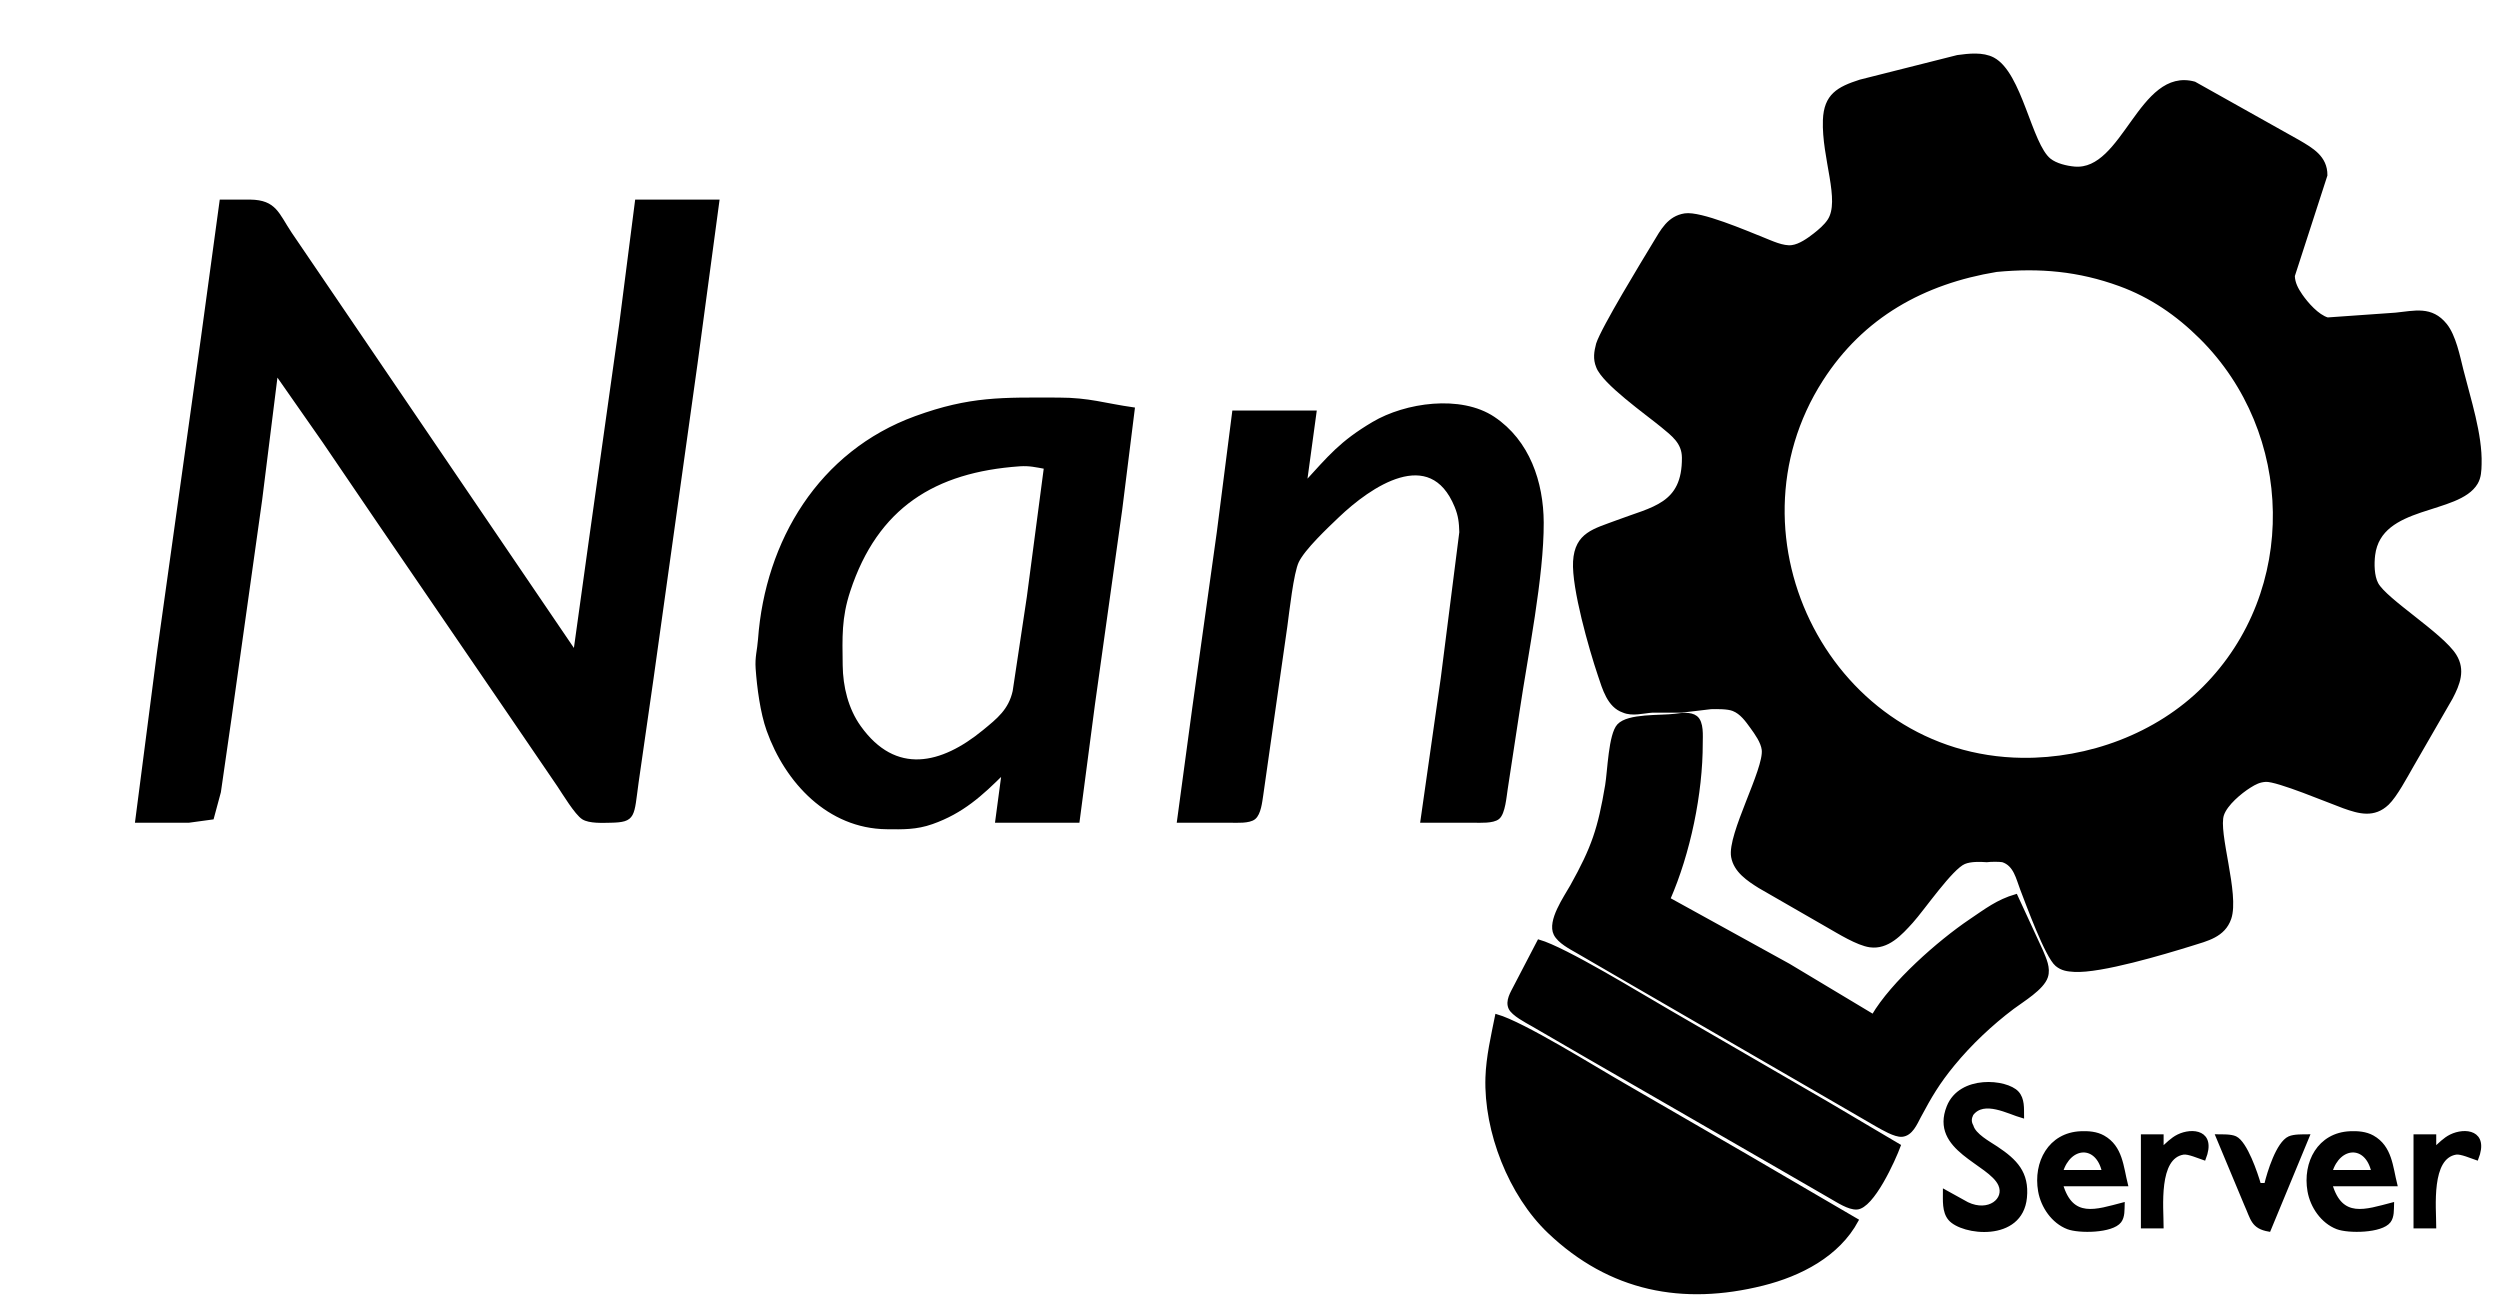
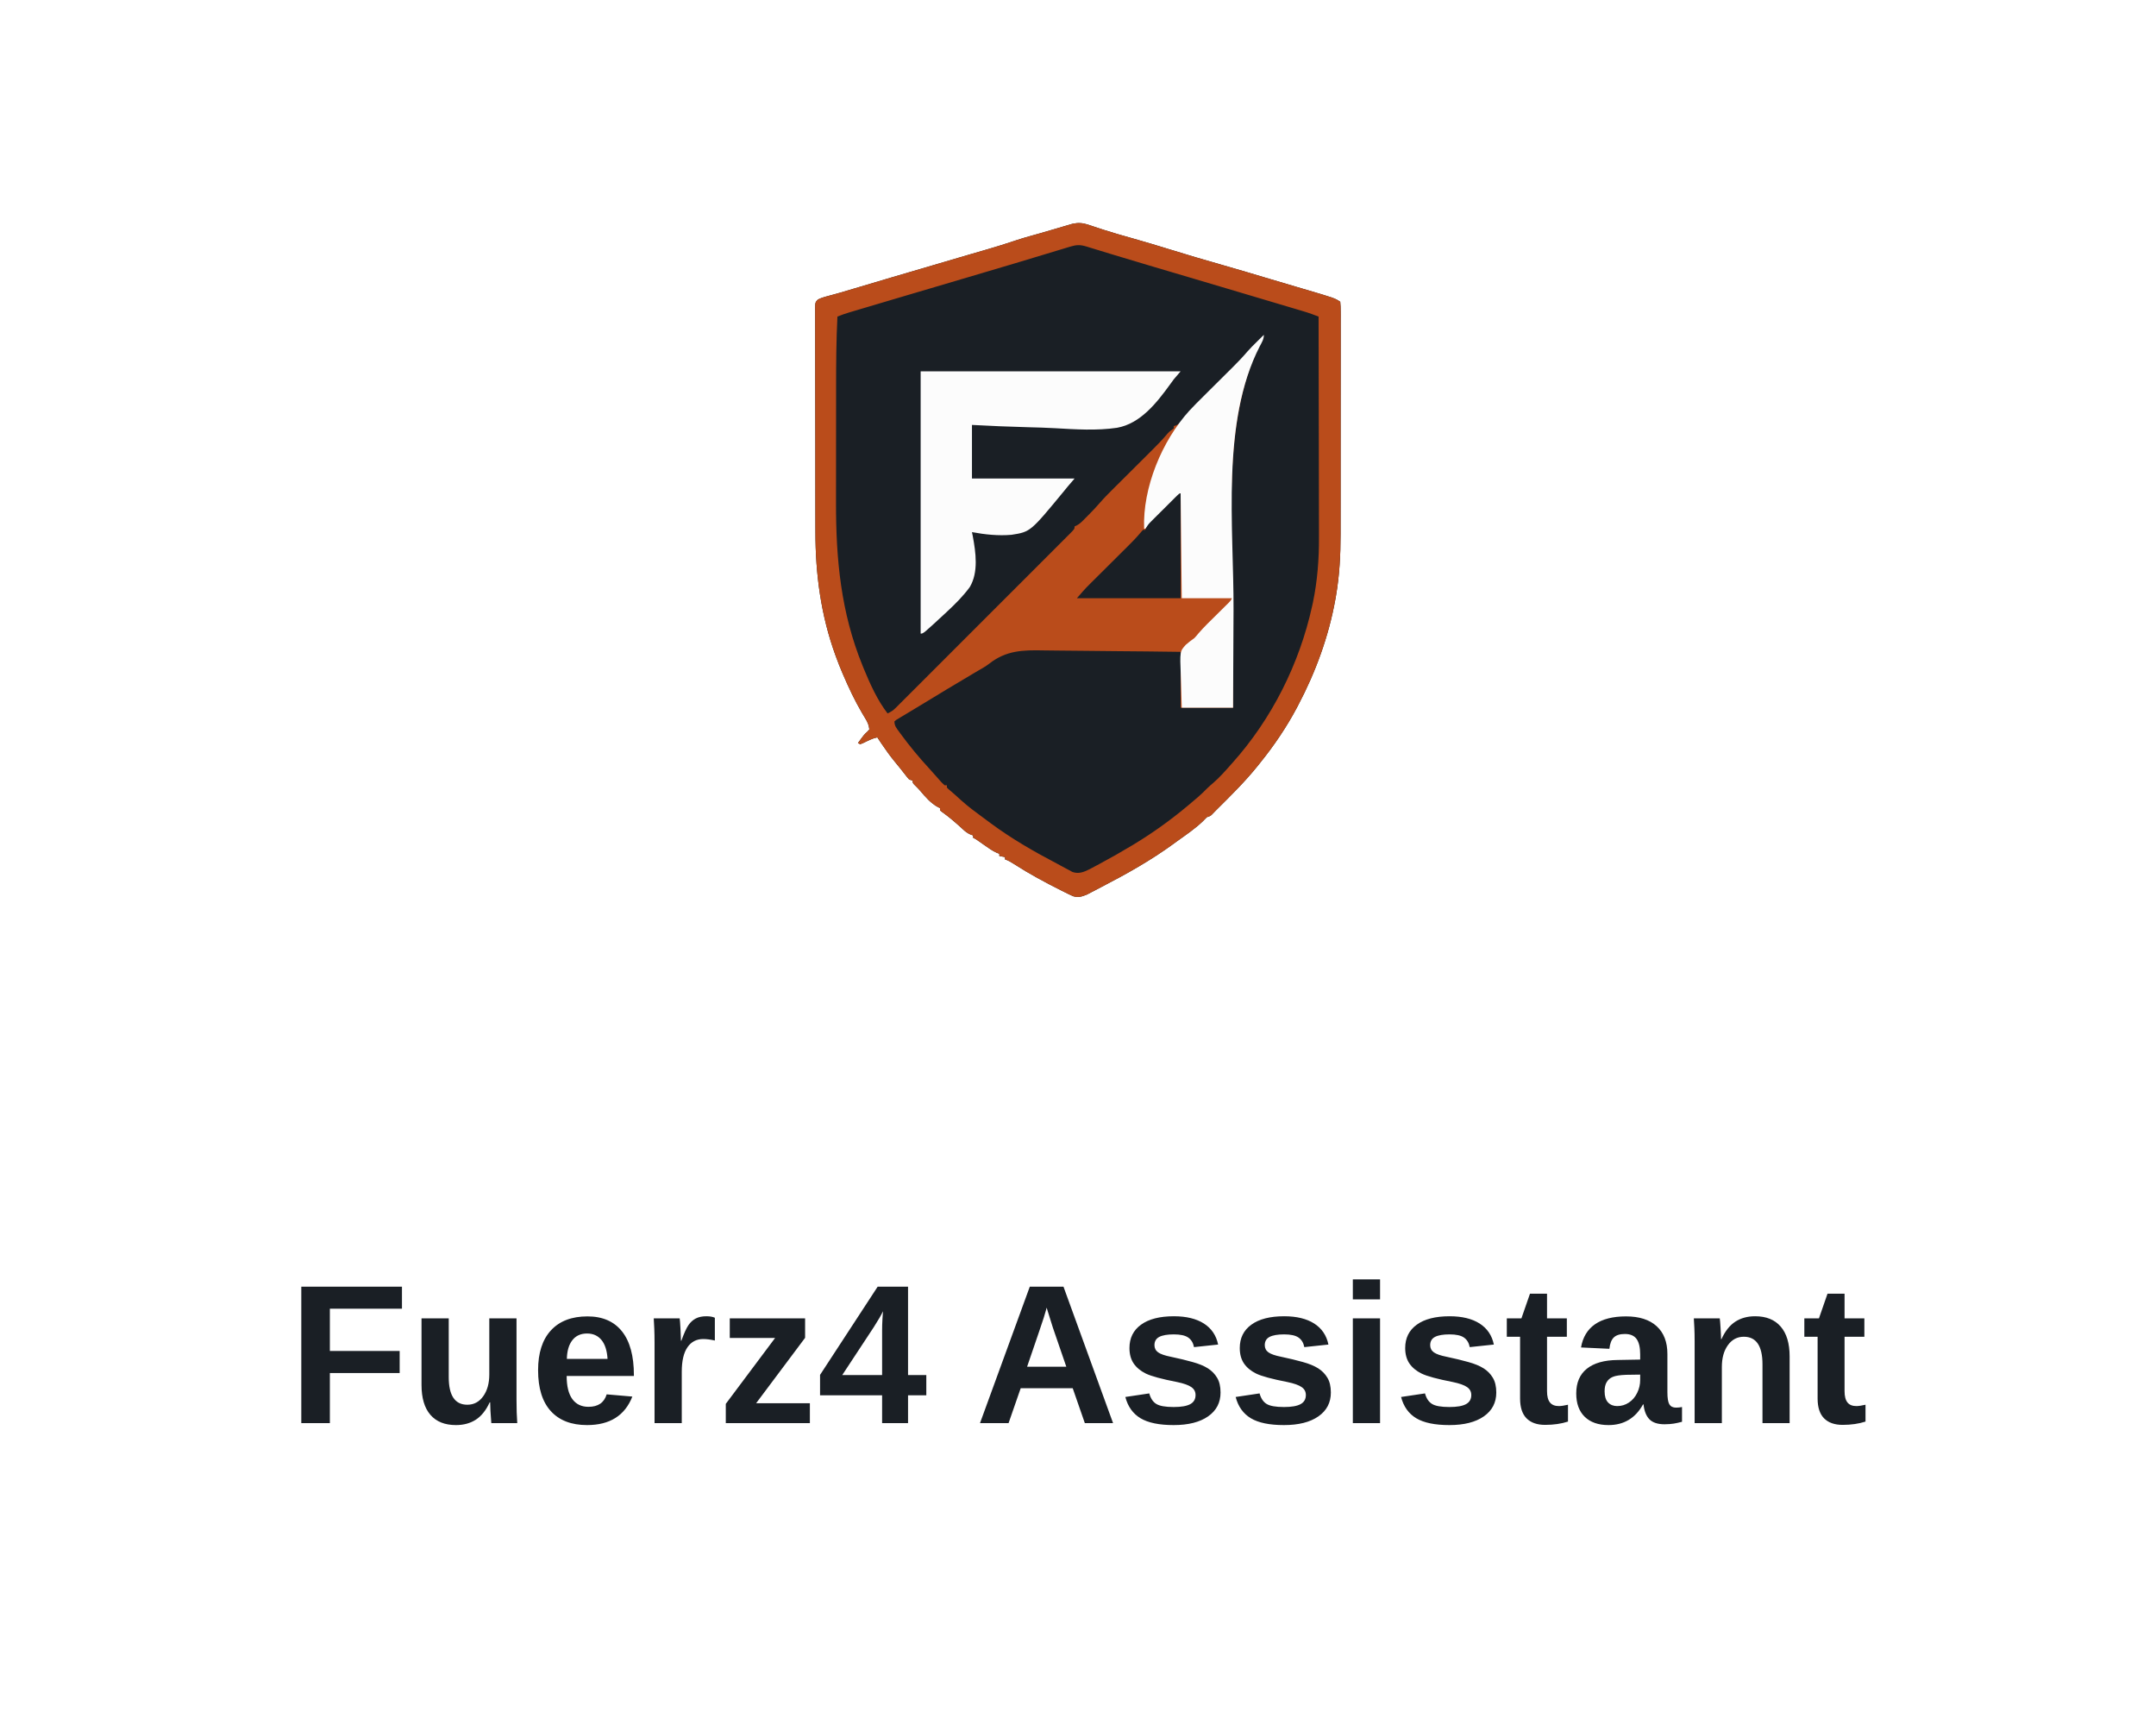
- <svg xmlns="http://www.w3.org/2000/svg" width="2.567in" height="1.333in" viewBox="0 0 770 400">
-   <path id="Text1" fill="black" stroke="black" stroke-width="1" d="M 68.00,62.00            C 68.00,62.00 77.00,62.00 77.00,62.00              84.65,62.13 85.29,65.95 89.33,72.00              89.33,72.00 106.33,97.00 106.33,97.00              106.33,97.00 177.00,201.00 177.00,201.00              177.00,201.00 181.72,167.00 181.72,167.00              181.72,167.00 191.13,100.00 191.13,100.00              191.13,100.00 196.00,62.00 196.00,62.00              196.00,62.00 221.00,62.00 221.00,62.00              221.00,62.00 214.28,112.00 214.28,112.00              214.28,112.00 200.73,209.00 200.73,209.00              200.73,209.00 196.13,241.00 196.13,241.00              194.67,251.50 195.43,252.86 188.00,253.00              185.63,253.04 181.51,253.27 179.52,252.01              177.39,250.66 173.58,244.36 172.00,242.00              172.00,242.00 157.00,220.00 157.00,220.00              157.00,220.00 116.67,161.00 116.67,161.00              116.67,161.00 99.67,136.00 99.67,136.00              99.67,136.00 85.00,115.00 85.00,115.00              85.00,115.00 80.13,154.00 80.13,154.00              80.13,154.00 70.73,221.00 70.73,221.00              70.73,221.00 67.42,244.00 67.42,244.00              67.42,244.00 65.26,252.01 65.26,252.01              65.26,252.01 58.00,253.00 58.00,253.00              58.00,253.00 42.00,253.00 42.00,253.00              42.00,253.00 48.73,201.00 48.73,201.00              48.73,201.00 62.28,104.00 62.28,104.00              62.28,104.00 68.00,62.00 68.00,62.00 Z            M 309.00,238.00            C 302.18,244.80 296.28,250.18 287.00,253.45              282.13,255.17 278.06,255.06 273.00,255.00              255.22,254.79 242.23,240.91 236.55,225.00              234.60,219.56 233.59,211.80 233.18,206.00              232.93,202.45 233.66,200.42 233.91,197.00              236.12,166.78 252.56,139.41 282.00,128.69              298.86,122.55 308.69,122.97 326.00,123.00              335.55,123.01 340.19,124.76 349.00,126.00              349.00,126.00 345.13,157.00 345.13,157.00              345.13,157.00 336.73,217.00 336.73,217.00              336.73,217.00 332.00,253.00 332.00,253.00              332.00,253.00 307.00,253.00 307.00,253.00              307.00,253.00 309.00,238.00 309.00,238.00 Z            M 402.00,149.00            C 409.56,140.77 412.98,136.39 423.00,130.45              432.99,124.53 449.89,122.10 460.00,128.85              470.73,136.02 474.94,148.63 475.00,161.00              475.08,177.62 470.13,201.81 467.58,219.00              467.58,219.00 463.92,243.00 463.92,243.00              463.55,245.26 463.18,250.58 461.40,251.98              459.80,253.24 456.00,253.00 454.00,253.00              454.00,253.00 438.00,253.00 438.00,253.00              438.00,253.00 444.27,209.00 444.27,209.00              444.27,209.00 449.99,164.00 449.99,164.00              449.91,160.98 449.68,158.84 448.52,156.00              440.62,136.68 421.90,149.58 412.00,159.04              408.56,162.33 401.51,168.94 399.57,173.00              397.93,176.43 396.61,188.56 396.00,193.00              396.00,193.00 391.00,228.00 391.00,228.00              391.00,228.00 388.58,245.00 388.58,245.00              388.26,247.01 387.91,250.68 386.26,252.01              384.71,253.26 380.95,253.00 379.00,253.00              379.00,253.00 363.00,253.00 363.00,253.00              363.00,253.00 367.73,218.00 367.73,218.00              367.73,218.00 375.27,164.00 375.27,164.00              375.27,164.00 380.00,127.00 380.00,127.00              380.00,127.00 405.00,127.00 405.00,127.00              405.00,127.00 402.00,149.00 402.00,149.00 Z            M 322.00,144.00            C 319.03,143.47 317.08,142.97 314.00,143.18              287.76,145.02 269.91,156.04 261.36,182.00              258.60,190.37 258.90,196.39 259.00,205.00              259.08,211.63 260.73,218.53 264.64,224.00              275.70,239.50 290.11,235.96 303.00,225.38              307.48,221.71 311.06,218.88 312.37,213.00              312.37,213.00 316.73,184.00 316.73,184.00              316.73,184.00 322.00,144.00 322.00,144.00 Z" />
-   <path id="Text2" fill="black" stroke="black" stroke-width="1" d="M 599.00,367.00            C 599.00,367.00 606.00,370.87 606.00,370.87              612.66,374.05 618.09,369.56 616.04,365.01              612.96,358.20 594.86,354.29 600.15,341.02              603.89,331.62 618.05,333.01 621.40,336.65              623.22,338.63 622.97,341.51 623.00,344.00              618.71,342.79 611.11,338.43 607.41,343.29              606.82,344.47 606.66,345.61 607.41,346.96              608.21,349.76 612.59,352.09 615.00,353.69              620.92,357.63 624.63,361.38 623.89,369.00              622.58,382.38 604.39,380.10 600.60,375.58              598.68,373.31 599.01,369.80 599.00,367.00 Z            M 654.00,371.00            C 653.94,372.72 654.10,374.85 653.01,376.30              650.60,379.49 640.41,379.57 637.00,378.26              632.39,376.49 629.16,371.75 628.33,367.00              626.79,358.22 631.38,349.44 641.00,349.05              643.35,348.95 645.81,349.14 647.91,350.31              653.45,353.43 653.63,359.55 655.00,365.00              655.00,365.00 635.00,365.00 635.00,365.00              638.23,375.97 645.69,373.16 654.00,371.00 Z            M 666.00,354.00            C 667.57,352.56 669.06,350.98 671.00,350.02              675.30,347.90 682.30,348.56 679.00,357.00              677.41,356.47 674.11,355.02 672.58,355.26              664.32,356.61 666.00,372.05 666.00,378.00              666.00,378.00 660.00,378.00 660.00,378.00              660.00,378.00 660.00,350.00 660.00,350.00              660.00,350.00 666.00,350.00 666.00,350.00              666.00,350.00 666.00,354.00 666.00,354.00 Z            M 737.00,371.00            C 736.94,372.72 737.10,374.85 736.01,376.30              733.60,379.49 723.41,379.57 720.00,378.26              715.39,376.49 712.16,371.75 711.33,367.00              709.79,358.22 714.38,349.44 724.00,349.05              726.35,348.95 728.81,349.14 730.91,350.31              736.45,353.43 736.63,359.55 738.00,365.00              738.00,365.00 718.00,365.00 718.00,365.00              721.23,375.97 728.69,373.16 737.00,371.00 Z            M 750.00,354.00            C 751.57,352.56 753.06,350.98 755.00,350.02              759.30,347.90 766.30,348.56 763.00,357.00              761.41,356.47 758.11,355.02 756.58,355.26              748.32,356.61 750.00,372.05 750.00,378.00              750.00,378.00 744.00,378.00 744.00,378.00              744.00,378.00 744.00,350.00 744.00,350.00              744.00,350.00 750.00,350.00 750.00,350.00              750.00,350.00 750.00,354.00 750.00,354.00 Z            M 683.00,350.00            C 684.59,350.02 687.19,349.91 688.61,350.57              691.82,352.07 695.03,361.59 696.00,365.00              696.00,365.00 698.00,365.00 698.00,365.00              698.86,361.33 701.66,352.18 705.22,350.60              706.75,349.92 709.32,350.02 711.00,350.00              711.00,350.00 699.00,379.00 699.00,379.00              693.83,378.11 693.84,375.53 691.77,371.00              691.77,371.00 683.00,350.00 683.00,350.00 Z            M 648.00,361.00            C 646.01,352.16 637.50,352.77 635.00,361.00              635.00,361.00 648.00,361.00 648.00,361.00 Z            M 731.00,361.00            C 729.01,352.16 720.50,352.77 718.00,361.00              718.00,361.00 731.00,361.00 731.00,361.00 Z" />
-   <path id="Icon" fill="black" stroke="black" stroke-width="1" d="M 603.00,17.46            C 606.44,16.99 610.76,16.48 613.96,18.17              622.44,22.67 625.37,44.53 631.34,49.28              633.30,50.84 636.54,51.60 639.00,51.82              654.37,53.22 659.24,21.05 676.00,25.64              676.00,25.64 708.00,43.58 708.00,43.58              712.15,46.02 716.52,48.44 716.47,54.00              716.47,54.00 706.43,85.00 706.43,85.00              706.49,87.26 707.55,89.18 708.80,91.00              710.58,93.59 713.92,97.39 717.00,98.31              717.00,98.31 738.00,96.83 738.00,96.83              743.83,96.25 749.00,94.71 753.35,100.13              756.07,103.51 757.32,109.78 758.37,114.00              760.61,122.95 764.25,133.93 763.98,143.00              763.93,144.99 763.87,147.02 762.83,148.79              757.25,158.24 733.18,154.99 731.18,171.00              730.85,173.67 730.88,177.51 732.17,179.91              734.89,184.96 752.24,195.53 756.26,202.00              759.03,206.46 757.33,210.75 755.11,215.00              755.11,215.00 743.00,236.00 743.00,236.00              741.18,239.16 737.97,245.22 735.48,247.58              731.32,251.54 726.83,250.30 722.00,248.57              717.50,246.95 701.56,240.22 698.00,240.41              696.02,240.51 694.64,241.23 693.00,242.26              690.10,244.08 685.75,247.71 684.61,251.00              682.73,256.44 689.42,275.50 686.85,282.98              685.01,288.33 679.85,289.46 675.00,290.98              666.61,293.58 647.10,299.43 639.00,298.96              636.94,298.84 635.21,298.64 633.55,297.26              630.44,294.67 624.60,278.61 622.81,274.00              621.52,270.67 620.76,266.39 616.89,265.16              615.71,264.98 613.28,265.00 612.00,265.16              609.91,265.00 607.02,264.94 605.09,265.74              601.06,267.39 592.43,280.02 588.83,284.00              585.50,287.68 581.45,292.16 576.00,291.38              572.17,290.83 566.44,287.24 563.00,285.28              563.00,285.28 542.00,273.19 542.00,273.19              538.51,271.00 534.53,268.38 533.74,264.00              532.51,257.16 543.90,237.04 543.17,231.00              542.88,228.58 540.98,225.95 539.57,224.00              538.05,221.90 536.41,219.59 533.91,218.60              532.17,217.91 528.91,217.97 527.00,218.01              527.00,218.01 518.00,219.08 518.00,219.08              518.00,219.08 509.00,219.08 509.00,219.08              506.13,219.28 502.78,220.28 500.04,219.08              495.53,217.54 494.06,212.14 492.67,208.00              489.92,199.84 484.58,181.17 485.04,173.00              485.53,164.43 491.19,163.39 498.00,160.81              509.17,156.57 518.69,155.64 518.58,141.00              518.55,136.31 515.31,133.94 511.99,131.20              507.36,127.39 493.91,117.91 492.13,112.96              491.14,110.56 491.51,108.38 492.13,106.00              493.67,101.15 506.18,80.65 509.60,75.00              511.97,71.08 514.02,67.01 519.00,66.24              523.83,65.50 537.89,71.58 543.00,73.60              545.58,74.62 549.23,76.40 552.00,76.02              554.44,75.70 557.09,73.81 559.00,72.32              560.54,71.11 562.31,69.61 563.40,67.96              567.48,61.79 561.59,48.68 562.02,37.00              562.30,29.37 566.26,27.20 573.00,25.03              573.00,25.03 603.00,17.46 603.00,17.46 Z            M 615.00,83.29            C 592.51,87.01 573.68,97.37 561.09,117.00              529.73,165.89 564.07,233.33 623.00,234.00              643.40,234.23 664.45,226.49 678.96,211.96              708.67,182.22 707.43,133.23 678.00,104.00              670.75,96.80 662.65,91.21 653.00,87.69              640.33,83.08 628.38,82.02 615.00,83.29 Z            M 621.00,276.00            C 621.00,276.00 628.85,293.00 628.85,293.00              629.87,295.46 631.24,298.25 630.36,300.96              629.18,304.57 623.04,308.19 620.00,310.47              613.38,315.45 606.87,321.59 601.62,328.00              597.02,333.61 594.63,337.67 591.25,344.00              590.08,346.19 588.75,349.50 585.90,349.77              583.76,349.97 579.87,347.63 578.00,346.58              578.00,346.58 561.00,336.72 561.00,336.72              561.00,336.72 501.00,301.99 501.00,301.99              501.00,301.99 486.00,293.28 486.00,293.28              483.75,291.99 480.27,290.20 479.06,287.82              477.02,283.78 482.16,276.54 484.14,273.00              490.73,261.19 492.67,255.36 494.92,242.00              495.66,237.59 495.94,226.33 498.58,223.51              501.62,220.27 511.36,221.01 516.00,220.42              517.92,220.18 520.75,219.73 522.40,221.02              524.38,222.57 524.00,226.71 524.00,229.00              524.03,244.42 520.19,262.86 514.00,277.00              514.00,277.00 551.00,297.40 551.00,297.40              551.00,297.40 577.00,313.00 577.00,313.00              582.89,302.92 597.25,290.24 607.00,283.67              611.81,280.43 615.35,277.65 621.00,276.00 Z            M 474.00,290.00            C 482.13,292.32 505.16,306.51 514.00,311.58              514.00,311.58 563.00,339.99 563.00,339.99              563.00,339.99 585.00,353.00 585.00,353.00              583.41,357.33 576.82,371.93 571.96,372.18              569.49,372.31 566.12,370.05 564.00,368.85              564.00,368.85 548.00,359.60 548.00,359.60              548.00,359.60 489.00,325.58 489.00,325.58              489.00,325.58 472.00,315.72 472.00,315.72              470.14,314.66 466.06,312.55 465.15,310.62              464.12,308.41 465.73,305.93 466.71,304.00              466.71,304.00 474.00,290.00 474.00,290.00 Z            M 461.00,313.00            C 469.23,315.35 491.24,329.15 500.00,334.15              500.00,334.15 538.00,356.15 538.00,356.15              538.00,356.15 572.00,376.00 572.00,376.00              566.21,386.78 554.48,392.75 543.00,395.63              518.32,401.80 495.99,397.48 477.17,379.57              465.14,368.13 457.51,348.61 458.04,332.00              458.25,325.60 459.75,319.24 461.00,313.00 Z" />
+ <svg xmlns="http://www.w3.org/2000/svg" viewBox="0 0 500 400" width="500" height="400">
+   <g transform="translate(140,20) scale(0.264423)">
+     <g transform="translate(424.8008,121.3555)">
+       <path fill="#1A1F25" d="M0 0 C0.89 0.29 1.77 0.58 2.68 0.88 C3.62 1.19 4.55 1.51 5.51 1.83 C7.5 2.48 9.48 3.13 11.46 3.78 C11.95 3.94 11.95 3.94 14.42 4.75 C18.19 5.96 21.97 7.1 25.76 8.21 C26.1 8.31 26.1 8.31 27.81 8.81 C31.54 9.89 35.27 10.95 39 12 C49.75 15.04 60.44 18.23 71.11 21.54 C86.71 26.36 102.36 31.01 118.07 35.46 C131.67 39.31 145.21 43.39 158.75 47.43 C164.59 49.17 170.44 50.9 176.29 52.62 C178.75 53.36 181.22 54.09 183.69 54.82 C185.25 55.28 186.81 55.74 188.37 56.19 C216.4 64.44 216.4 64.44 221.2 67.64 C221.5 70.58 221.6 73.3 221.57 76.24 C221.58 77.14 221.58 78.04 221.59 78.97 C221.6 82.01 221.58 85.05 221.57 88.08 C221.57 90.26 221.58 92.43 221.58 94.6 C221.59 100.52 221.58 106.44 221.57 112.35 C221.56 118.56 221.56 124.76 221.56 130.97 C221.56 141.41 221.55 151.85 221.54 162.29 C221.51 174.32 221.51 186.34 221.52 198.36 C221.52 209.96 221.52 221.55 221.51 233.15 C221.5 238.06 221.5 242.98 221.5 247.9 C221.5 253.72 221.5 259.54 221.48 265.36 C221.48 267.48 221.48 269.6 221.48 271.72 C221.5 289.77 220.54 307.76 217.45 325.58 C217.36 326.08 217.36 326.08 216.93 328.57 C211.12 360.99 199.58 392.57 184.2 421.64 C183.87 422.27 183.54 422.9 183.2 423.55 C174.17 440.58 163.29 456.65 151.2 471.64 C150.46 472.57 149.73 473.5 148.97 474.45 C137.74 488.45 125.01 500.95 112.29 513.57 C111.04 514.81 109.81 516.07 108.61 517.36 C107.2 518.64 107.2 518.64 104.2 519.64 C103.07 520.78 101.94 521.91 100.83 523.07 C93.99 529.69 85.92 535.11 78.2 540.64 C77.12 541.44 76.03 542.23 74.95 543.02 C55.22 557.41 33.84 569.43 12.16 580.63 C10.2 581.65 8.24 582.68 6.28 583.72 C5.05 584.36 3.81 585 2.57 585.64 C2.04 585.92 2.04 585.92 -0.65 587.33 C-4.9 589.1 -8.4 590.39 -12.97 588.97 C-15.49 587.9 -17.92 586.71 -20.36 585.46 C-21.27 585.01 -22.18 584.56 -23.12 584.09 C-37.42 576.93 -51.53 569.36 -64.97 560.68 C-67.57 559 -69.84 557.63 -72.8 556.64 C-72.8 555.98 -72.8 555.32 -72.8 554.64 C-74.45 554.31 -76.1 553.98 -77.8 553.64 C-77.8 552.98 -77.8 552.32 -77.8 551.64 C-78.46 551.43 -79.11 551.21 -79.79 550.99 C-83.88 549.16 -87.34 546.66 -90.99 544.08 C-92.42 543.08 -93.85 542.08 -95.28 541.08 C-95.91 540.64 -96.54 540.19 -97.18 539.74 C-98.8 538.64 -98.8 538.64 -100.8 537.64 C-100.8 536.98 -100.8 536.32 -100.8 535.64 C-101.54 535.39 -102.28 535.13 -103.04 534.87 C-105.93 533.59 -107.64 532.23 -109.93 530.08 C-115.72 524.77 -121.69 519.54 -128.12 515.01 C-128.68 514.56 -129.23 514.11 -129.8 513.64 C-129.8 512.98 -129.8 512.32 -129.8 511.64 C-130.38 511.38 -130.96 511.11 -131.56 510.84 C-137.83 507.49 -142.66 501.87 -147.19 496.5 C-148.64 494.83 -150.14 493.3 -151.74 491.77 C-153.8 489.64 -153.8 489.64 -153.8 487.64 C-154.79 487.31 -155.78 486.98 -156.8 486.64 C-158.53 484.75 -158.53 484.75 -160.43 482.27 C-163.35 478.51 -166.31 474.8 -169.36 471.14 C-173.46 466.16 -177.2 460.99 -180.8 455.64 C-181.02 455.32 -181.02 455.32 -182.12 453.69 C-183.02 452.34 -183.91 451 -184.8 449.64 C-189.32 450.56 -193.22 452.68 -197.34 454.68 C-198.15 455 -198.96 455.32 -199.8 455.64 C-200.46 455.31 -201.12 454.98 -201.8 454.64 C-196.31 447.1 -196.31 447.1 -193.36 444.46 C-192.85 443.86 -192.33 443.26 -191.8 442.64 C-192.19 439.03 -193.3 436.42 -195.17 433.34 C-195.66 432.52 -196.15 431.7 -196.65 430.86 C-196.91 430.42 -196.91 430.42 -198.24 428.21 C-204.59 417.36 -209.87 406.2 -214.8 394.64 C-215.1 393.96 -215.39 393.27 -215.7 392.56 C-217.52 388.3 -219.21 383.99 -220.8 379.64 C-221.07 378.9 -221.35 378.16 -221.63 377.39 C-234.27 342.54 -239.11 306.45 -239.09 269.54 C-239.1 267.33 -239.1 265.11 -239.11 262.89 C-239.13 256.96 -239.13 251.02 -239.14 245.08 C-239.14 241.36 -239.14 237.65 -239.15 233.93 C-239.17 220.3 -239.17 206.66 -239.17 193.02 C-239.17 182.27 -239.19 171.53 -239.22 160.78 C-239.25 149.71 -239.26 138.64 -239.26 127.56 C-239.26 121.36 -239.26 115.16 -239.28 108.96 C-239.3 103.15 -239.3 97.33 -239.29 91.52 C-239.29 89.39 -239.29 87.25 -239.3 85.12 C-239.32 82.21 -239.31 79.3 -239.3 76.4 C-239.31 75.55 -239.32 74.7 -239.33 73.82 C-239.26 68.12 -239.26 68.12 -236.89 65.64 C-234.88 64.68 -233.02 63.93 -230.87 63.36 C-230.09 63.14 -229.31 62.93 -228.51 62.71 C-227.66 62.48 -226.8 62.25 -225.93 62.02 C-224.03 61.5 -222.13 60.97 -220.23 60.45 C-219.2 60.16 -218.17 59.87 -217.11 59.58 C-211.69 58.05 -206.31 56.42 -200.92 54.79 C-191.52 51.95 -182.11 49.13 -172.68 46.39 C-160.45 42.85 -148.24 39.23 -136.02 35.62 C-125.48 32.5 -114.93 29.38 -104.37 26.31 C-103.45 26.04 -102.53 25.78 -101.58 25.5 C-97.21 24.23 -92.84 22.96 -88.46 21.69 C-79.94 19.21 -71.49 16.59 -63.08 13.74 C-58.79 12.31 -54.47 11.04 -50.11 9.83 C-48.34 9.33 -46.56 8.84 -44.79 8.34 C-43.84 8.07 -42.89 7.81 -41.92 7.53 C-38.42 6.54 -34.93 5.51 -31.44 4.48 C-30.19 4.12 -28.93 3.75 -27.64 3.37 C-25.16 2.65 -22.69 1.92 -20.22 1.18 C-19.08 0.85 -17.94 0.52 -16.77 0.18 C-16.27 0.04 -16.27 0.04 -13.72 -0.72 C-8.81 -1.79 -4.75 -1.59 0 0 Z" />
+     </g>
+     <g transform="translate(424.8008,121.3555)">
+       <path fill="#BA4C1B" d="M0 0 C0.89 0.29 1.77 0.58 2.68 0.88 C3.62 1.19 4.55 1.51 5.51 1.83 C7.5 2.48 9.48 3.13 11.46 3.78 C11.95 3.94 11.95 3.94 14.42 4.75 C18.19 5.96 21.97 7.1 25.76 8.21 C26.1 8.31 26.1 8.31 27.81 8.81 C31.54 9.89 35.27 10.95 39 12 C49.75 15.04 60.44 18.23 71.11 21.54 C86.71 26.36 102.36 31.01 118.07 35.46 C131.67 39.31 145.21 43.39 158.75 47.43 C164.59 49.17 170.44 50.9 176.29 52.62 C178.75 53.36 181.22 54.09 183.69 54.82 C185.25 55.28 186.81 55.74 188.37 56.19 C216.4 64.44 216.4 64.44 221.2 67.64 C221.5 70.58 221.6 73.3 221.57 76.24 C221.58 77.14 221.58 78.04 221.59 78.97 C221.6 82.01 221.58 85.05 221.57 88.08 C221.57 90.26 221.58 92.43 221.58 94.6 C221.59 100.52 221.58 106.44 221.57 112.35 C221.56 118.56 221.56 124.76 221.56 130.97 C221.56 141.41 221.55 151.85 221.54 162.29 C221.51 174.32 221.51 186.34 221.52 198.36 C221.52 209.96 221.52 221.55 221.51 233.15 C221.5 238.06 221.5 242.98 221.5 247.9 C221.5 253.72 221.5 259.54 221.48 265.36 C221.48 267.48 221.48 269.6 221.48 271.72 C221.5 289.77 220.54 307.76 217.45 325.58 C217.36 326.08 217.36 326.08 216.93 328.57 C211.12 360.99 199.58 392.57 184.2 421.64 C183.87 422.27 183.54 422.9 183.2 423.55 C174.17 440.58 163.29 456.65 151.2 471.64 C150.46 472.57 149.73 473.5 148.97 474.45 C137.74 488.45 125.01 500.95 112.29 513.57 C111.04 514.81 109.81 516.07 108.61 517.36 C107.2 518.64 107.2 518.64 104.2 519.64 C103.07 520.78 101.94 521.91 100.83 523.07 C93.99 529.69 85.92 535.11 78.2 540.64 C77.12 541.44 76.03 542.23 74.95 543.02 C55.22 557.41 33.84 569.43 12.16 580.63 C10.2 581.65 8.24 582.68 6.28 583.72 C5.05 584.36 3.81 585 2.57 585.64 C2.04 585.92 2.04 585.92 -0.65 587.33 C-4.9 589.1 -8.4 590.39 -12.97 588.97 C-15.49 587.9 -17.92 586.71 -20.36 585.46 C-21.27 585.01 -22.18 584.56 -23.12 584.09 C-37.42 576.93 -51.53 569.36 -64.97 560.68 C-67.57 559 -69.84 557.63 -72.8 556.64 C-72.8 555.98 -72.8 555.32 -72.8 554.64 C-74.45 554.31 -76.1 553.98 -77.8 553.64 C-77.8 552.98 -77.8 552.32 -77.8 551.64 C-78.46 551.43 -79.11 551.21 -79.79 550.99 C-83.88 549.16 -87.34 546.66 -90.99 544.08 C-92.42 543.08 -93.85 542.08 -95.28 541.08 C-95.91 540.64 -96.54 540.19 -97.18 539.74 C-98.8 538.64 -98.8 538.64 -100.8 537.64 C-100.8 536.98 -100.8 536.32 -100.8 535.64 C-101.54 535.39 -102.28 535.13 -103.04 534.87 C-105.93 533.59 -107.64 532.23 -109.93 530.08 C-115.72 524.77 -121.69 519.54 -128.12 515.01 C-128.68 514.56 -129.23 514.11 -129.8 513.64 C-129.8 512.98 -129.8 512.32 -129.8 511.64 C-130.38 511.38 -130.96 511.11 -131.56 510.84 C-137.83 507.49 -142.66 501.87 -147.19 496.5 C-148.64 494.83 -150.14 493.3 -151.74 491.77 C-153.8 489.64 -153.8 489.64 -153.8 487.64 C-154.79 487.31 -155.78 486.98 -156.8 486.64 C-158.53 484.75 -158.53 484.75 -160.43 482.27 C-163.35 478.51 -166.31 474.8 -169.36 471.14 C-173.46 466.16 -177.2 460.99 -180.8 455.64 C-181.02 455.32 -181.02 455.32 -182.12 453.69 C-183.02 452.34 -183.91 451 -184.8 449.64 C-189.32 450.56 -193.22 452.68 -197.34 454.68 C-198.15 455 -198.96 455.32 -199.8 455.64 C-200.46 455.31 -201.12 454.98 -201.8 454.64 C-196.31 447.1 -196.31 447.1 -193.36 444.46 C-192.85 443.86 -192.33 443.26 -191.8 442.64 C-192.19 439.03 -193.3 436.42 -195.17 433.34 C-195.66 432.52 -196.15 431.7 -196.65 430.86 C-196.91 430.42 -196.91 430.42 -198.24 428.21 C-204.59 417.36 -209.87 406.2 -214.8 394.64 C-215.1 393.96 -215.39 393.27 -215.7 392.56 C-217.52 388.3 -219.21 383.99 -220.8 379.64 C-221.07 378.9 -221.35 378.16 -221.63 377.39 C-234.27 342.54 -239.11 306.45 -239.09 269.54 C-239.1 267.33 -239.1 265.11 -239.11 262.89 C-239.13 256.96 -239.13 251.02 -239.14 245.08 C-239.14 241.36 -239.14 237.65 -239.15 233.93 C-239.17 220.3 -239.17 206.66 -239.17 193.02 C-239.17 182.27 -239.19 171.53 -239.22 160.78 C-239.25 149.71 -239.26 138.64 -239.26 127.56 C-239.26 121.36 -239.26 115.16 -239.28 108.96 C-239.3 103.15 -239.3 97.33 -239.29 91.52 C-239.29 89.39 -239.29 87.25 -239.3 85.12 C-239.32 82.21 -239.31 79.3 -239.3 76.4 C-239.31 75.55 -239.32 74.7 -239.33 73.82 C-239.26 68.12 -239.26 68.12 -236.89 65.64 C-234.88 64.68 -233.02 63.93 -230.87 63.36 C-230.09 63.14 -229.31 62.93 -228.51 62.71 C-227.66 62.48 -226.8 62.25 -225.93 62.02 C-224.03 61.5 -222.13 60.97 -220.23 60.45 C-219.2 60.16 -218.17 59.87 -217.11 59.58 C-211.69 58.05 -206.31 56.42 -200.92 54.79 C-191.52 51.95 -182.11 49.13 -172.68 46.39 C-160.45 42.85 -148.24 39.23 -136.02 35.62 C-125.48 32.5 -114.93 29.38 -104.37 26.31 C-103.45 26.04 -102.53 25.78 -101.58 25.5 C-97.21 24.23 -92.84 22.96 -88.46 21.69 C-79.94 19.21 -71.49 16.59 -63.08 13.74 C-58.79 12.31 -54.47 11.04 -50.11 9.83 C-48.34 9.33 -46.56 8.84 -44.79 8.34 C-43.84 8.07 -42.89 7.81 -41.92 7.53 C-38.42 6.54 -34.93 5.51 -31.44 4.48 C-30.19 4.12 -28.93 3.75 -27.64 3.37 C-25.16 2.65 -22.69 1.92 -20.22 1.18 C-19.08 0.85 -17.94 0.52 -16.77 0.18 C-16.27 0.04 -16.27 0.04 -13.72 -0.72 C-8.81 -1.79 -4.75 -1.59 0 0 Z M-15.76 19.33 C-16.38 19.52 -16.38 19.52 -19.51 20.46 C-20.88 20.88 -22.25 21.3 -23.61 21.71 C-25.04 22.14 -26.46 22.57 -27.88 23 C-30.93 23.92 -33.97 24.84 -37.02 25.76 C-44.28 27.96 -51.55 30.15 -58.82 32.34 C-60.45 32.83 -62.08 33.32 -63.71 33.81 C-77.27 37.89 -90.84 41.92 -104.43 45.89 C-126.25 52.29 -148.06 58.75 -169.87 65.23 C-173.72 66.38 -177.58 67.52 -181.44 68.67 C-186.01 70.02 -190.58 71.38 -195.15 72.74 C-196.86 73.25 -198.56 73.75 -200.27 74.26 C-202.62 74.96 -204.98 75.66 -207.33 76.36 C-207.68 76.46 -207.68 76.46 -209.41 76.98 C-212.96 78.04 -216.39 79.21 -219.8 80.64 C-220.84 101.37 -220.96 122.07 -220.97 142.82 C-220.97 145.57 -220.97 148.32 -220.97 151.07 C-220.98 160.72 -220.99 170.37 -220.99 180.02 C-220.99 188.91 -221 197.81 -221.01 206.7 C-221.03 214.42 -221.03 222.15 -221.03 229.87 C-221.03 234.45 -221.03 239.02 -221.04 243.6 C-221.15 293.27 -216.76 340.14 -197.8 386.64 C-197.47 387.46 -197.14 388.27 -196.8 389.11 C-191.21 402.66 -184.81 417.01 -175.8 428.64 C-173.02 427.37 -170.97 426.06 -168.81 423.91 C-168.24 423.35 -167.68 422.79 -167.1 422.21 C-166.79 421.9 -166.79 421.9 -165.25 420.34 C-164.59 419.69 -163.93 419.04 -163.26 418.36 C-161.05 416.17 -158.86 413.96 -156.66 411.76 C-155.08 410.19 -153.51 408.61 -151.93 407.04 C-147.64 402.77 -143.36 398.48 -139.09 394.2 C-134.62 389.72 -130.14 385.25 -125.67 380.78 C-117.67 372.79 -109.68 364.8 -101.7 356.8 C-94.45 349.54 -87.2 342.29 -79.94 335.04 C-71.52 326.63 -63.1 318.22 -54.68 309.8 C-50.23 305.34 -45.77 300.88 -41.31 296.43 C-37.12 292.24 -32.93 288.05 -28.75 283.86 C-27.21 282.32 -25.67 280.78 -24.13 279.24 C-22.03 277.14 -19.94 275.05 -17.85 272.95 C-17.23 272.33 -16.61 271.72 -15.97 271.08 C-11.8 266.87 -11.8 266.87 -11.8 264.64 C-11.21 264.38 -10.62 264.12 -10.01 263.84 C-7.72 262.6 -6.21 261.3 -4.38 259.45 C-3.74 258.81 -3.11 258.18 -2.46 257.53 C-1.81 256.86 -1.16 256.2 -0.49 255.52 C0.15 254.88 0.79 254.24 1.45 253.58 C4.49 250.51 7.42 247.39 10.23 244.11 C14.59 239.11 19.28 234.45 23.99 229.78 C25.61 228.17 27.23 226.55 28.86 224.94 C32.88 220.92 36.92 216.91 40.95 212.91 C44.37 209.51 47.78 206.11 51.2 202.7 C52.78 201.12 54.37 199.55 55.96 197.97 C60.73 193.23 65.39 188.47 69.68 183.29 C71.2 181.64 71.2 181.64 73.39 180.05 C73.99 179.59 74.58 179.12 75.2 178.64 C75.2 177.98 75.2 177.32 75.2 176.64 C75.95 176.41 76.7 176.17 77.47 175.92 C80.64 174.44 81.79 173.02 83.84 170.21 C88.44 164.21 93.64 158.97 99.02 153.67 C100.04 152.65 101.07 151.63 102.09 150.61 C104.77 147.95 107.45 145.29 110.13 142.64 C114.42 138.39 118.71 134.13 122.99 129.87 C124.48 128.4 125.96 126.93 127.45 125.46 C132.05 120.89 136.52 116.29 140.72 111.35 C143.21 108.47 145.92 105.81 148.64 103.14 C148.91 102.88 148.91 102.88 150.28 101.52 C151.58 100.23 152.89 98.93 154.2 97.64 C153.69 98.63 153.18 99.61 152.66 100.62 C116.76 170.66 126.86 261.19 127.06 337.9 C127.08 347.28 127.09 356.67 127.1 366.05 C127.12 385.25 127.16 404.45 127.2 423.64 C112.02 423.64 96.84 423.64 81.2 423.64 C81.2 407.47 81.2 391.3 81.2 374.64 C61.99 374.37 42.78 374.15 23.56 374.02 C14.64 373.96 5.72 373.88 -3.21 373.74 C-10.99 373.62 -18.78 373.54 -26.56 373.52 C-30.68 373.5 -34.79 373.46 -38.91 373.38 C-57.17 373 -71.85 373.32 -86.84 385.16 C-89.97 387.54 -93.36 389.44 -96.77 391.38 C-98.02 392.11 -99.27 392.85 -100.51 393.59 C-101.13 393.96 -101.75 394.32 -102.38 394.7 C-116.84 403.26 -131.24 411.91 -145.57 420.68 C-148.78 422.63 -151.99 424.56 -155.21 426.49 C-157.16 427.67 -159.1 428.84 -161.05 430.02 C-161.94 430.55 -162.84 431.08 -163.76 431.62 C-164.56 432.11 -165.36 432.6 -166.19 433.11 C-166.89 433.53 -167.59 433.95 -168.32 434.38 C-168.81 434.8 -169.3 435.21 -169.8 435.64 C-169.8 439.65 -167.89 441.73 -165.61 444.83 C-165.17 445.44 -164.73 446.05 -164.27 446.68 C-156.44 457.35 -148.01 467.54 -139.02 477.24 C-136.95 479.49 -134.93 481.77 -132.93 484.08 C-128.14 489.56 -128.14 489.56 -125.8 491.64 C-125.14 491.64 -124.48 491.64 -123.8 491.64 C-123.8 492.3 -123.8 492.96 -123.8 493.64 C-122.4 495.05 -122.4 495.05 -120.43 496.71 C-117.31 499.35 -114.29 502.05 -111.3 504.83 C-105.18 510.34 -98.61 515.19 -91.97 520.05 C-89.81 521.64 -87.66 523.24 -85.51 524.84 C-67.22 538.39 -47.78 549.59 -27.65 560.14 C-25.18 561.45 -22.73 562.77 -20.29 564.12 C-19.06 564.77 -17.84 565.43 -16.61 566.08 C-15.63 566.62 -14.65 567.15 -13.63 567.7 C-8.05 569.56 -3.82 567.79 1.25 565.31 C3.15 564.31 5.05 563.29 6.95 562.27 C7.96 561.73 8.98 561.19 10.02 560.63 C19.55 555.53 28.94 550.22 38.2 544.64 C38.59 544.41 38.59 544.41 40.56 543.22 C56.57 533.51 71.8 522.62 86.2 510.64 C86.71 510.22 87.22 509.8 87.75 509.36 C93.59 504.53 99.35 499.7 104.61 494.23 C106.31 492.53 108.11 491 109.95 489.46 C115.51 484.64 120.33 479.14 125.2 473.64 C125.68 473.11 126.16 472.57 126.65 472.02 C161.25 433.34 185.48 385 196.57 334.39 C196.8 333.37 197.03 332.34 197.26 331.29 C201.16 312.35 202.65 293.39 202.54 274.09 C202.54 271.96 202.54 269.83 202.54 267.7 C202.54 262 202.52 256.3 202.5 250.59 C202.48 244.6 202.48 238.62 202.48 232.63 C202.47 221.32 202.45 210.02 202.42 198.71 C202.38 185.83 202.37 172.94 202.35 160.06 C202.32 133.59 202.27 107.12 202.2 80.64 C200.93 80.16 199.66 79.69 198.39 79.21 C197.69 78.94 196.98 78.67 196.25 78.4 C193.56 77.41 190.85 76.57 188.1 75.75 C186.96 75.41 185.82 75.07 184.64 74.72 C183.41 74.36 182.18 73.99 180.92 73.62 C179.6 73.22 178.27 72.83 176.95 72.43 C174.14 71.6 171.34 70.76 168.53 69.93 C164.25 68.66 159.97 67.38 155.69 66.11 C147.48 63.66 139.27 61.22 131.06 58.78 C127.83 57.83 124.61 56.86 121.38 55.9 C105.88 51.3 90.39 46.7 74.89 42.11 C73.73 41.77 72.56 41.42 71.36 41.07 C62.43 38.43 62.43 38.43 58 37.12 C46.46 33.71 34.94 30.27 23.43 26.77 C22.42 26.46 21.4 26.15 20.35 25.84 C15.56 24.38 10.78 22.92 6 21.45 C4.33 20.94 2.67 20.43 1 19.93 C0.25 19.69 -0.51 19.46 -1.28 19.22 C-6.93 17.5 -10.16 17.64 -15.76 19.33 Z" />
+     </g>
+     <g transform="translate(278,250)">
+       <path fill="#FCFCFC" d="M0 0 C75.24 0 150.48 0 228 0 C226.02 2.31 224.04 4.62 222 7 C220.9 8.46 219.82 9.93 218.77 11.43 C207.12 27.51 192.79 45.89 172.19 49.51 C154.38 52.12 135.99 50.92 118.1 49.88 C110.11 49.43 102.12 49.21 94.12 49.01 C77.73 48.6 61.37 47.87 45 47 C45 62.51 45 78.02 45 94 C74.7 94 104.4 94 135 94 C133.02 96.31 131.04 98.62 129 101 C127.78 102.48 126.56 103.97 125.35 105.47 C96.23 140.77 96.23 140.77 79.69 143.35 C68.06 144.38 56.44 143.13 45 141 C45.23 142.13 45.46 143.27 45.7 144.43 C48.34 158.77 50.89 176.17 43.06 189.24 C37.21 197.2 30.29 204.1 23.06 210.81 C22.54 211.3 22.01 211.79 21.47 212.29 C2.34 230 2.34 230 0 230 C0 154.1 0 78.2 0 0 Z" />
+     </g>
+     <g transform="translate(579,218)">
+       <path fill="#FCFCFC" d="M0 0 C0 3.96 -1.75 6.59 -3.56 10 C-37.78 76.61 -26.29 168.37 -26.59 241.26 C-26.63 250.64 -26.68 260.02 -26.73 269.4 C-26.83 288.6 -26.92 307.8 -27 327 C-41.85 327 -56.7 327 -72 327 C-72.25 320.08 -72.47 313.17 -72.6 306.24 C-72.66 303.89 -72.73 301.54 -72.83 299.19 C-73.69 277.52 -73.69 277.52 -68.37 271.72 C-66.04 269.63 -63.54 267.82 -61 266 C-59.17 264.04 -59.17 264.04 -57.62 262.12 C-52.48 256.11 -46.74 250.67 -41.12 245.12 C-38.85 242.88 -36.59 240.63 -34.32 238.38 C-33.8 237.87 -33.28 237.36 -32.75 236.83 C-29.11 233.23 -29.11 233.23 -28 231 C-42.52 231 -57.04 231 -72 231 C-72.33 200.64 -72.66 170.28 -73 139 C-83.23 149.23 -93.46 159.46 -104 170 C-104.33 170 -104.66 170 -105 170 C-106.43 134.18 -89.37 93.07 -65.53 66.73 C-61.46 62.33 -57.22 58.11 -52.96 53.9 C-51.55 52.49 -50.13 51.08 -48.72 49.67 C-46.27 47.24 -43.82 44.81 -41.38 42.38 C-38.44 39.46 -35.5 36.54 -32.57 33.62 C-30.76 31.81 -28.94 30.01 -27.12 28.21 C-22.75 23.86 -18.53 19.45 -14.53 14.76 C-11.86 11.69 -8.96 8.85 -6.06 6 C-5.77 5.71 -5.77 5.71 -4.28 4.23 C-2.86 2.82 -1.43 1.41 0 0 Z" />
+     </g>
+     <g transform="translate(506,357)">
+       <path fill="#1A1F25" d="M0 0 C0 30.36 0 60.72 0 92 C-30.03 92 -60.06 92 -91 92 C-87.43 87.83 -84.05 83.93 -80.19 80.09 C-79.29 79.2 -78.39 78.3 -77.46 77.37 C-76.99 76.91 -76.52 76.44 -76.03 75.95 C-74.53 74.47 -73.03 72.98 -71.54 71.49 C-67.82 67.79 -64.1 64.09 -60.39 60.4 C-57.23 57.26 -54.08 54.13 -50.94 50.99 C-49.47 49.53 -48.01 48.08 -46.54 46.63 C-42.7 42.8 -38.93 39.01 -35.47 34.84 C-34.66 33.91 -33.84 32.97 -33 32 C-32.34 32 -31.68 32 -31 32 C-30.73 31.4 -30.45 30.8 -30.17 30.19 C-29.03 28.06 -27.92 26.67 -26.22 24.98 C-25.66 24.42 -25.1 23.86 -24.53 23.28 C-23.93 22.69 -23.33 22.09 -22.71 21.48 C-22.1 20.87 -21.48 20.25 -20.85 19.62 C-19.55 18.32 -18.25 17.03 -16.94 15.74 C-14.94 13.75 -12.94 11.75 -10.94 9.76 C-9.68 8.5 -8.42 7.24 -7.15 5.98 C-6.55 5.38 -5.95 4.78 -5.33 4.17 C-1.12 0 -1.12 0 0 0 Z" />
+     </g>
+   </g>
+   <text x="250" y="330" text-anchor="middle" font-family="Arial, Helvetica, sans-serif" font-weight="700" font-size="46" fill="#1A1F25">Fuerz4 Assistant</text>
</svg>
